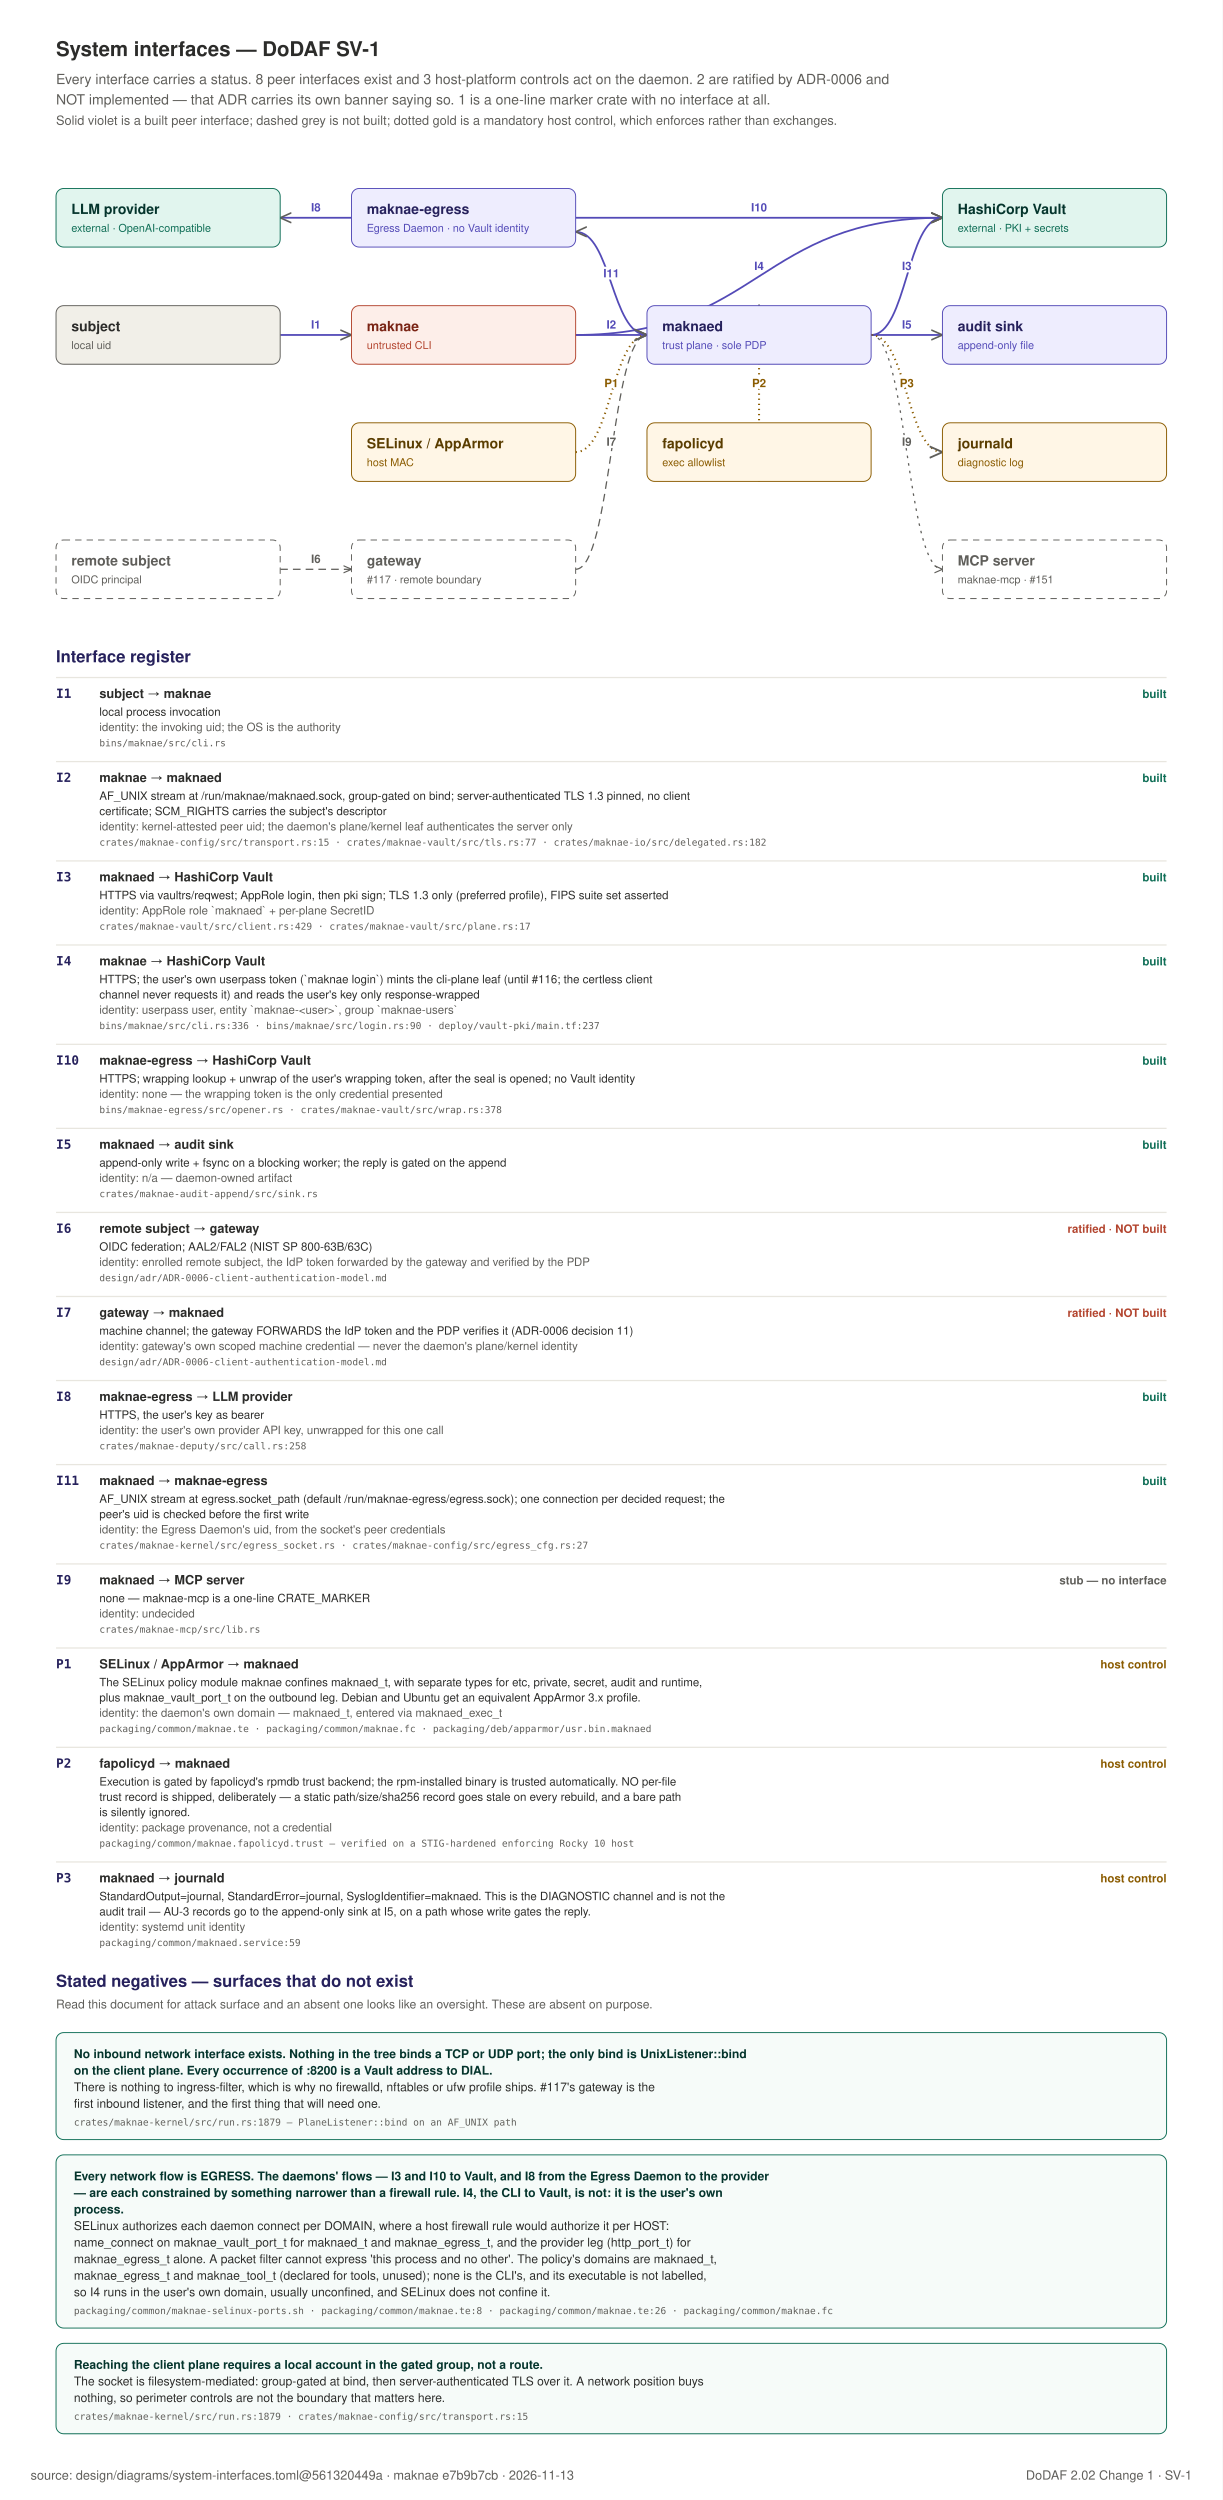
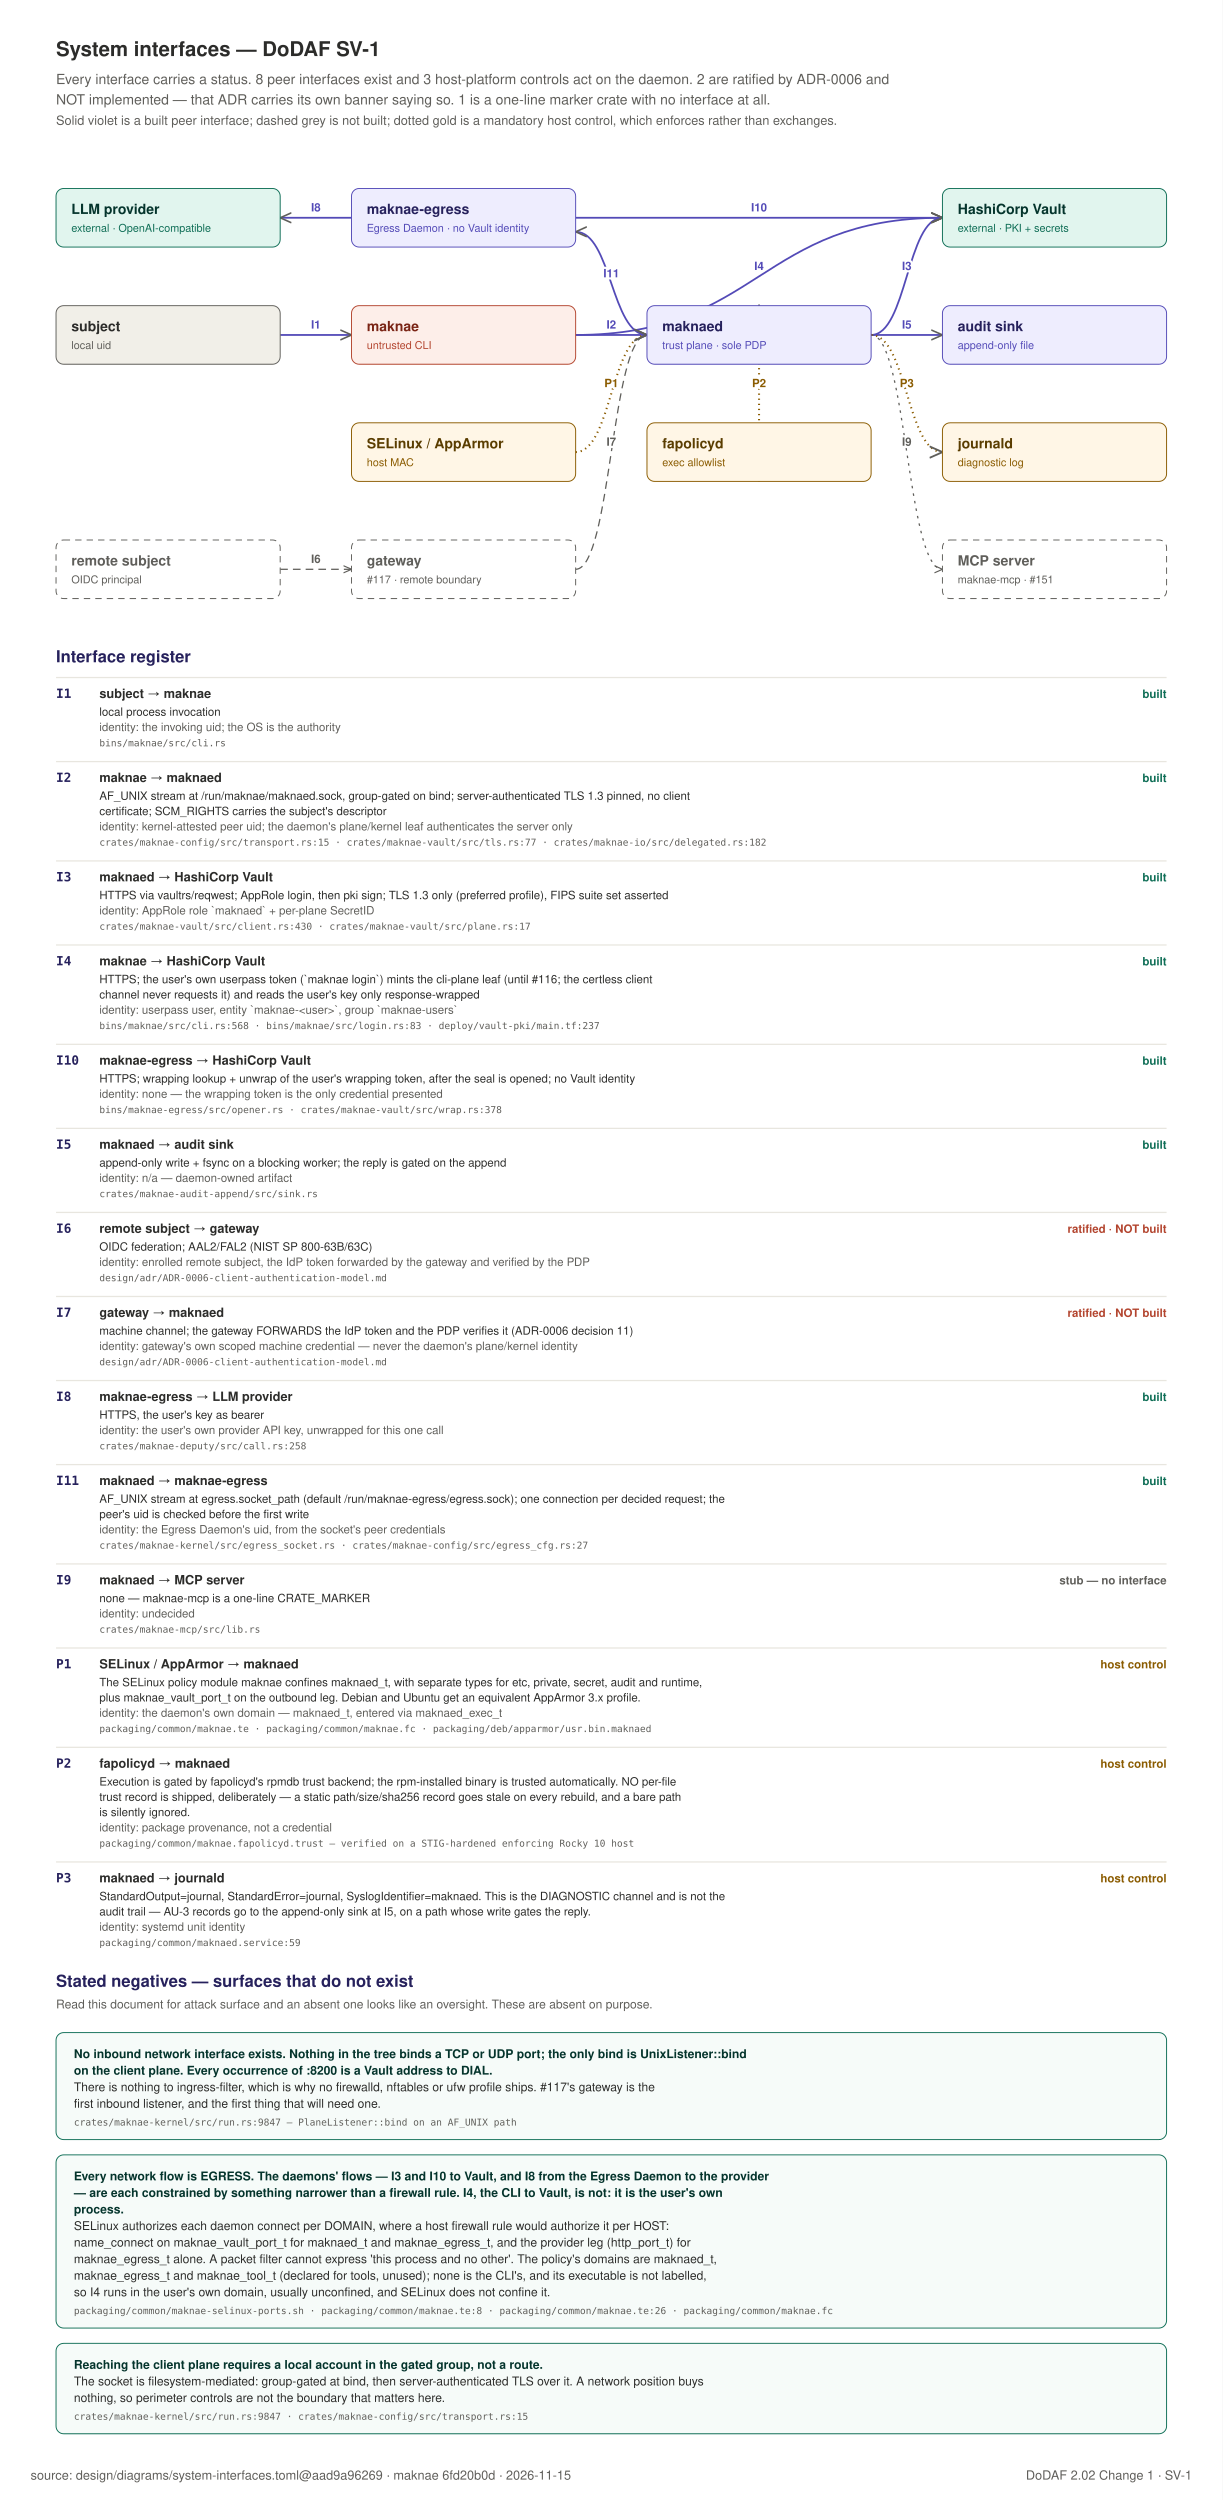
<svg xmlns="http://www.w3.org/2000/svg" width="960" height="1963" viewBox="0 0 960 1963" role="img">
  <rect x="0" y="0" width="960" height="1963" fill="#FFFFFF" />
  <text x="44" y="44" text-anchor="start" font-family="Helvetica, Arial, sans-serif" font-size="16" font-weight="600" fill="#2C2C2A">System interfaces — DoDAF SV-1</text>
  <text x="44" y="66" text-anchor="start" font-family="Helvetica, Arial, sans-serif" font-size="11" font-weight="400" fill="#5F5E5A">Every interface carries a status. 8 peer interfaces exist and 3 host-platform controls act on the daemon. 2 are ratified by ADR-0006 and</text>
  <text x="44" y="82" text-anchor="start" font-family="Helvetica, Arial, sans-serif" font-size="11" font-weight="400" fill="#5F5E5A">NOT implemented — that ADR carries its own banner saying so. 1 is a one-line marker crate with no interface at all.</text>
  <text x="44" y="98" text-anchor="start" font-family="Helvetica, Arial, sans-serif" font-size="10" font-weight="400" fill="#5F5E5A">Solid violet is a built peer interface; dashed grey is not built; dotted gold is a mandatory host control, which enforces rather than exchanges.</text>
  <defs>
    <marker id="if" viewBox="0 0 10 10" refX="9" refY="5" markerWidth="7" markerHeight="7" orient="auto-start-reverse">
      <path d="M 0 1 L 9 5 L 0 9" fill="none" stroke="#5F5E5A" stroke-width="1.3" />
    </marker>
  </defs>
  <path d="M 220 263 C 248 263 248 263 276 263" fill="none" stroke="#534AB7" stroke-width="1.4" marker-end="url(#if)" />
  <text x="248.0" y="258.0" text-anchor="middle" font-family="Helvetica, Arial, sans-serif" font-size="9" font-weight="700" fill="#534AB7" stroke="#FFFFFF" stroke-width="3.5" paint-order="stroke" stroke-linejoin="round">I1</text>
  <path d="M 452 263 C 480 263 480 263 508 263" fill="none" stroke="#534AB7" stroke-width="1.4" marker-end="url(#if)" />
  <text x="480.0" y="258.0" text-anchor="middle" font-family="Helvetica, Arial, sans-serif" font-size="9" font-weight="700" fill="#534AB7" stroke="#FFFFFF" stroke-width="3.5" paint-order="stroke" stroke-linejoin="round">I2</text>
  <path d="M 684 263 C 712 263 712 171 740 171" fill="none" stroke="#534AB7" stroke-width="1.4" marker-end="url(#if)" />
  <text x="712.0" y="212.0" text-anchor="middle" font-family="Helvetica, Arial, sans-serif" font-size="9" font-weight="700" fill="#534AB7" stroke="#FFFFFF" stroke-width="3.5" paint-order="stroke" stroke-linejoin="round">I3</text>
  <path d="M 452 263 C 596 263 596 171 740 171" fill="none" stroke="#534AB7" stroke-width="1.4" marker-end="url(#if)" />
  <text x="596.0" y="212.0" text-anchor="middle" font-family="Helvetica, Arial, sans-serif" font-size="9" font-weight="700" fill="#534AB7" stroke="#FFFFFF" stroke-width="3.5" paint-order="stroke" stroke-linejoin="round">I4</text>
  <path d="M 452 171 C 596 171 596 171 740 171" fill="none" stroke="#534AB7" stroke-width="1.4" marker-end="url(#if)" />
  <text x="596.0" y="166.0" text-anchor="middle" font-family="Helvetica, Arial, sans-serif" font-size="9" font-weight="700" fill="#534AB7" stroke="#FFFFFF" stroke-width="3.5" paint-order="stroke" stroke-linejoin="round">I10</text>
  <path d="M 684 263 C 712 263 712 263 740 263" fill="none" stroke="#534AB7" stroke-width="1.4" marker-end="url(#if)" />
  <text x="712.0" y="258.0" text-anchor="middle" font-family="Helvetica, Arial, sans-serif" font-size="9" font-weight="700" fill="#534AB7" stroke="#FFFFFF" stroke-width="3.5" paint-order="stroke" stroke-linejoin="round">I5</text>
  <path d="M 220 447 C 248 447 248 447 276 447" fill="none" stroke="#5F5E5A" stroke-width="1" stroke-dasharray="6 4" marker-end="url(#if)" />
  <text x="248.0" y="442.0" text-anchor="middle" font-family="Helvetica, Arial, sans-serif" font-size="9" font-weight="700" fill="#5F5E5A" stroke="#FFFFFF" stroke-width="3.5" paint-order="stroke" stroke-linejoin="round">I6</text>
  <path d="M 452 447 C 480 447 480 263 508 263" fill="none" stroke="#5F5E5A" stroke-width="1" stroke-dasharray="6 4" marker-end="url(#if)" />
  <text x="480.0" y="350.0" text-anchor="middle" font-family="Helvetica, Arial, sans-serif" font-size="9" font-weight="700" fill="#5F5E5A" stroke="#FFFFFF" stroke-width="3.5" paint-order="stroke" stroke-linejoin="round">I7</text>
  <path d="M 276 171 C 248 171 248 171 220 171" fill="none" stroke="#534AB7" stroke-width="1.4" marker-end="url(#if)" />
  <text x="248.0" y="166.0" text-anchor="middle" font-family="Helvetica, Arial, sans-serif" font-size="9" font-weight="700" fill="#534AB7" stroke="#FFFFFF" stroke-width="3.5" paint-order="stroke" stroke-linejoin="round">I8</text>
  <path d="M 508 263 C 480 263 480 182 452 182" fill="none" stroke="#534AB7" stroke-width="1.4" marker-end="url(#if)" />
  <text x="480.0" y="217.75" text-anchor="middle" font-family="Helvetica, Arial, sans-serif" font-size="9" font-weight="700" fill="#534AB7" stroke="#FFFFFF" stroke-width="3.5" paint-order="stroke" stroke-linejoin="round">I11</text>
  <path d="M 684 263 C 712 263 712 447 740 447" fill="none" stroke="#5F5E5A" stroke-width="1" stroke-dasharray="2 4" marker-end="url(#if)" />
  <text x="712.0" y="350.0" text-anchor="middle" font-family="Helvetica, Arial, sans-serif" font-size="9" font-weight="700" fill="#5F5E5A" stroke="#FFFFFF" stroke-width="3.5" paint-order="stroke" stroke-linejoin="round">I9</text>
  <path d="M 452 355 C 480 355 480 263 508 263" fill="none" stroke="#8A5B00" stroke-width="1.6" stroke-dasharray="1 3" marker-end="url(#if)" />
  <text x="480.0" y="304.0" text-anchor="middle" font-family="Helvetica, Arial, sans-serif" font-size="9" font-weight="700" fill="#8A5B00" stroke="#FFFFFF" stroke-width="3.5" paint-order="stroke" stroke-linejoin="round">P1</text>
  <path d="M 596 378 C 596 378 596 240 596 240" fill="none" stroke="#8A5B00" stroke-width="1.6" stroke-dasharray="1 3" marker-end="url(#if)" />
  <text x="596.0" y="304.0" text-anchor="middle" font-family="Helvetica, Arial, sans-serif" font-size="9" font-weight="700" fill="#8A5B00" stroke="#FFFFFF" stroke-width="3.5" paint-order="stroke" stroke-linejoin="round">P2</text>
  <path d="M 684 263 C 712 263 712 355 740 355" fill="none" stroke="#8A5B00" stroke-width="1.6" stroke-dasharray="1 3" marker-end="url(#if)" />
  <text x="712.0" y="304.0" text-anchor="middle" font-family="Helvetica, Arial, sans-serif" font-size="9" font-weight="700" fill="#8A5B00" stroke="#FFFFFF" stroke-width="3.5" paint-order="stroke" stroke-linejoin="round">P3</text>
  <rect x="44" y="240" width="176" height="46" rx="6" fill="#F1EFE8" stroke="#5F5E5A" stroke-width="0.75" />
  <text x="56" y="260" text-anchor="start" font-family="Helvetica, Arial, sans-serif" font-size="11" font-weight="600" fill="#2C2C2A">subject</text>
  <text x="56" y="274" text-anchor="start" font-family="Helvetica, Arial, sans-serif" font-size="8.5" font-weight="400" fill="#5F5E5A">local uid</text>
  <rect x="276" y="240" width="176" height="46" rx="6" fill="#FDEEE9" stroke="#B3452F" stroke-width="0.75" />
  <text x="288" y="260" text-anchor="start" font-family="Helvetica, Arial, sans-serif" font-size="11" font-weight="600" fill="#7A2415">maknae</text>
  <text x="288" y="274" text-anchor="start" font-family="Helvetica, Arial, sans-serif" font-size="8.5" font-weight="400" fill="#B3452F">untrusted CLI</text>
  <rect x="508" y="240" width="176" height="46" rx="6" fill="#EEEDFE" stroke="#534AB7" stroke-width="0.75" />
  <text x="520" y="260" text-anchor="start" font-family="Helvetica, Arial, sans-serif" font-size="11" font-weight="600" fill="#26215C">maknaed</text>
  <text x="520" y="274" text-anchor="start" font-family="Helvetica, Arial, sans-serif" font-size="8.5" font-weight="400" fill="#534AB7">trust plane · sole PDP</text>
  <rect x="740" y="148" width="176" height="46" rx="6" fill="#E1F5EE" stroke="#0F6E56" stroke-width="0.75" />
  <text x="752" y="168" text-anchor="start" font-family="Helvetica, Arial, sans-serif" font-size="11" font-weight="600" fill="#04342C">HashiCorp Vault</text>
  <text x="752" y="182" text-anchor="start" font-family="Helvetica, Arial, sans-serif" font-size="8.5" font-weight="400" fill="#0F6E56">external · PKI + secrets</text>
  <rect x="276" y="148" width="176" height="46" rx="6" fill="#EEEDFE" stroke="#534AB7" stroke-width="0.75" />
  <text x="288" y="168" text-anchor="start" font-family="Helvetica, Arial, sans-serif" font-size="11" font-weight="600" fill="#26215C">maknae-egress</text>
  <text x="288" y="182" text-anchor="start" font-family="Helvetica, Arial, sans-serif" font-size="8.5" font-weight="400" fill="#534AB7">Egress Daemon · no Vault identity</text>
  <rect x="740" y="240" width="176" height="46" rx="6" fill="#EEEDFE" stroke="#534AB7" stroke-width="0.75" />
  <text x="752" y="260" text-anchor="start" font-family="Helvetica, Arial, sans-serif" font-size="11" font-weight="600" fill="#26215C">audit sink</text>
  <text x="752" y="274" text-anchor="start" font-family="Helvetica, Arial, sans-serif" font-size="8.5" font-weight="400" fill="#534AB7">append-only file</text>
  <rect x="276" y="424" width="176" height="46" rx="6" fill="#FFFFFF" stroke="#5F5E5A" stroke-width="0.75" stroke-dasharray="5 4" />
  <text x="288" y="444" text-anchor="start" font-family="Helvetica, Arial, sans-serif" font-size="11" font-weight="600" fill="#5F5E5A">gateway</text>
  <text x="288" y="458" text-anchor="start" font-family="Helvetica, Arial, sans-serif" font-size="8.5" font-weight="400" fill="#5F5E5A">#117 · remote boundary</text>
  <rect x="44" y="424" width="176" height="46" rx="6" fill="#FFFFFF" stroke="#5F5E5A" stroke-width="0.75" stroke-dasharray="5 4" />
  <text x="56" y="444" text-anchor="start" font-family="Helvetica, Arial, sans-serif" font-size="11" font-weight="600" fill="#5F5E5A">remote subject</text>
  <text x="56" y="458" text-anchor="start" font-family="Helvetica, Arial, sans-serif" font-size="8.5" font-weight="400" fill="#5F5E5A">OIDC principal</text>
  <rect x="44" y="148" width="176" height="46" rx="6" fill="#E1F5EE" stroke="#0F6E56" stroke-width="0.75" />
  <text x="56" y="168" text-anchor="start" font-family="Helvetica, Arial, sans-serif" font-size="11" font-weight="600" fill="#04342C">LLM provider</text>
  <text x="56" y="182" text-anchor="start" font-family="Helvetica, Arial, sans-serif" font-size="8.5" font-weight="400" fill="#0F6E56">external · OpenAI-compatible</text>
  <rect x="740" y="424" width="176" height="46" rx="6" fill="#FFFFFF" stroke="#5F5E5A" stroke-width="0.75" stroke-dasharray="5 4" />
  <text x="752" y="444" text-anchor="start" font-family="Helvetica, Arial, sans-serif" font-size="11" font-weight="600" fill="#5F5E5A">MCP server</text>
  <text x="752" y="458" text-anchor="start" font-family="Helvetica, Arial, sans-serif" font-size="8.5" font-weight="400" fill="#5F5E5A">maknae-mcp · #151</text>
  <rect x="276" y="332" width="176" height="46" rx="6" fill="#FFF6E6" stroke="#8A5B00" stroke-width="0.75" />
  <text x="288" y="352" text-anchor="start" font-family="Helvetica, Arial, sans-serif" font-size="11" font-weight="600" fill="#5A3D00">SELinux / AppArmor</text>
  <text x="288" y="366" text-anchor="start" font-family="Helvetica, Arial, sans-serif" font-size="8.5" font-weight="400" fill="#8A5B00">host MAC</text>
  <rect x="508" y="332" width="176" height="46" rx="6" fill="#FFF6E6" stroke="#8A5B00" stroke-width="0.75" />
  <text x="520" y="352" text-anchor="start" font-family="Helvetica, Arial, sans-serif" font-size="11" font-weight="600" fill="#5A3D00">fapolicyd</text>
  <text x="520" y="366" text-anchor="start" font-family="Helvetica, Arial, sans-serif" font-size="8.5" font-weight="400" fill="#8A5B00">exec allowlist</text>
  <rect x="740" y="332" width="176" height="46" rx="6" fill="#FFF6E6" stroke="#8A5B00" stroke-width="0.75" />
  <text x="752" y="352" text-anchor="start" font-family="Helvetica, Arial, sans-serif" font-size="11" font-weight="600" fill="#5A3D00">journald</text>
  <text x="752" y="366" text-anchor="start" font-family="Helvetica, Arial, sans-serif" font-size="8.5" font-weight="400" fill="#8A5B00">diagnostic log</text>
  <text x="44" y="520" text-anchor="start" font-family="Helvetica, Arial, sans-serif" font-size="13" font-weight="600" fill="#26215C">Interface register</text>
  <line x1="44" y1="532" x2="916" y2="532" stroke="#E8E6DF" stroke-width="1" />
  <text x="44" y="548" text-anchor="start" font-family="ui-monospace, SFMono-Regular, Menlo, monospace" font-size="10" font-weight="700" fill="#26215C">I1</text>
  <text x="78" y="548" text-anchor="start" font-family="Helvetica, Arial, sans-serif" font-size="10" font-weight="600" fill="#2C2C2A">subject  →  maknae</text>
  <text x="916" y="548" text-anchor="end" font-family="Helvetica, Arial, sans-serif" font-size="9" font-weight="700" fill="#0F6E56">built</text>
  <text x="78" y="562" text-anchor="start" font-family="Helvetica, Arial, sans-serif" font-size="9" font-weight="400" fill="#2C2C2A">local process invocation</text>
  <text x="78" y="574" text-anchor="start" font-family="Helvetica, Arial, sans-serif" font-size="9" font-weight="400" fill="#5F5E5A">identity: the invoking uid; the OS is the authority</text>
  <text x="78" y="586" text-anchor="start" font-family="ui-monospace, SFMono-Regular, Menlo, monospace" font-size="7.5" font-weight="400" fill="#5F5E5A">bins/maknae/src/cli.rs</text>
  <line x1="44" y1="598" x2="916" y2="598" stroke="#E8E6DF" stroke-width="1" />
  <text x="44" y="614" text-anchor="start" font-family="ui-monospace, SFMono-Regular, Menlo, monospace" font-size="10" font-weight="700" fill="#26215C">I2</text>
  <text x="78" y="614" text-anchor="start" font-family="Helvetica, Arial, sans-serif" font-size="10" font-weight="600" fill="#2C2C2A">maknae  →  maknaed</text>
  <text x="916" y="614" text-anchor="end" font-family="Helvetica, Arial, sans-serif" font-size="9" font-weight="700" fill="#0F6E56">built</text>
  <text x="78" y="628" text-anchor="start" font-family="Helvetica, Arial, sans-serif" font-size="9" font-weight="400" fill="#2C2C2A">AF_UNIX stream at /run/maknae/maknaed.sock, group-gated on bind; server-authenticated TLS 1.3 pinned, no client</text>
  <text x="78" y="640" text-anchor="start" font-family="Helvetica, Arial, sans-serif" font-size="9" font-weight="400" fill="#2C2C2A">certificate; SCM_RIGHTS carries the subject's descriptor</text>
  <text x="78" y="652" text-anchor="start" font-family="Helvetica, Arial, sans-serif" font-size="9" font-weight="400" fill="#5F5E5A">identity: kernel-attested peer uid; the daemon's plane/kernel leaf authenticates the server only</text>
  <text x="78" y="664" text-anchor="start" font-family="ui-monospace, SFMono-Regular, Menlo, monospace" font-size="7.5" font-weight="400" fill="#5F5E5A">crates/maknae-config/src/transport.rs:15 · crates/maknae-vault/src/tls.rs:77 · crates/maknae-io/src/delegated.rs:182</text>
  <line x1="44" y1="676" x2="916" y2="676" stroke="#E8E6DF" stroke-width="1" />
  <text x="44" y="692" text-anchor="start" font-family="ui-monospace, SFMono-Regular, Menlo, monospace" font-size="10" font-weight="700" fill="#26215C">I3</text>
  <text x="78" y="692" text-anchor="start" font-family="Helvetica, Arial, sans-serif" font-size="10" font-weight="600" fill="#2C2C2A">maknaed  →  HashiCorp Vault</text>
  <text x="916" y="692" text-anchor="end" font-family="Helvetica, Arial, sans-serif" font-size="9" font-weight="700" fill="#0F6E56">built</text>
  <text x="78" y="706" text-anchor="start" font-family="Helvetica, Arial, sans-serif" font-size="9" font-weight="400" fill="#2C2C2A">HTTPS via vaultrs/reqwest; AppRole login, then pki sign; TLS 1.3 only (preferred profile), FIPS suite set asserted</text>
  <text x="78" y="718" text-anchor="start" font-family="Helvetica, Arial, sans-serif" font-size="9" font-weight="400" fill="#5F5E5A">identity: AppRole role `maknaed` + per-plane SecretID</text>
-   <text x="78" y="730" text-anchor="start" font-family="ui-monospace, SFMono-Regular, Menlo, monospace" font-size="7.5" font-weight="400" fill="#5F5E5A">crates/maknae-vault/src/client.rs:429 · crates/maknae-vault/src/plane.rs:17</text>
+   <text x="78" y="730" text-anchor="start" font-family="ui-monospace, SFMono-Regular, Menlo, monospace" font-size="7.5" font-weight="400" fill="#5F5E5A">crates/maknae-vault/src/client.rs:430 · crates/maknae-vault/src/plane.rs:17</text>
  <line x1="44" y1="742" x2="916" y2="742" stroke="#E8E6DF" stroke-width="1" />
  <text x="44" y="758" text-anchor="start" font-family="ui-monospace, SFMono-Regular, Menlo, monospace" font-size="10" font-weight="700" fill="#26215C">I4</text>
  <text x="78" y="758" text-anchor="start" font-family="Helvetica, Arial, sans-serif" font-size="10" font-weight="600" fill="#2C2C2A">maknae  →  HashiCorp Vault</text>
  <text x="916" y="758" text-anchor="end" font-family="Helvetica, Arial, sans-serif" font-size="9" font-weight="700" fill="#0F6E56">built</text>
  <text x="78" y="772" text-anchor="start" font-family="Helvetica, Arial, sans-serif" font-size="9" font-weight="400" fill="#2C2C2A">HTTPS; the user's own userpass token (`maknae login`) mints the cli-plane leaf (until #116; the certless client</text>
  <text x="78" y="784" text-anchor="start" font-family="Helvetica, Arial, sans-serif" font-size="9" font-weight="400" fill="#2C2C2A">channel never requests it) and reads the user's key only response-wrapped</text>
  <text x="78" y="796" text-anchor="start" font-family="Helvetica, Arial, sans-serif" font-size="9" font-weight="400" fill="#5F5E5A">identity: userpass user, entity `maknae-&lt;user&gt;`, group `maknae-users`</text>
-   <text x="78" y="808" text-anchor="start" font-family="ui-monospace, SFMono-Regular, Menlo, monospace" font-size="7.5" font-weight="400" fill="#5F5E5A">bins/maknae/src/cli.rs:336 · bins/maknae/src/login.rs:90 · deploy/vault-pki/main.tf:237</text>
+   <text x="78" y="808" text-anchor="start" font-family="ui-monospace, SFMono-Regular, Menlo, monospace" font-size="7.5" font-weight="400" fill="#5F5E5A">bins/maknae/src/cli.rs:568 · bins/maknae/src/login.rs:83 · deploy/vault-pki/main.tf:237</text>
  <line x1="44" y1="820" x2="916" y2="820" stroke="#E8E6DF" stroke-width="1" />
  <text x="44" y="836" text-anchor="start" font-family="ui-monospace, SFMono-Regular, Menlo, monospace" font-size="10" font-weight="700" fill="#26215C">I10</text>
  <text x="78" y="836" text-anchor="start" font-family="Helvetica, Arial, sans-serif" font-size="10" font-weight="600" fill="#2C2C2A">maknae-egress  →  HashiCorp Vault</text>
  <text x="916" y="836" text-anchor="end" font-family="Helvetica, Arial, sans-serif" font-size="9" font-weight="700" fill="#0F6E56">built</text>
  <text x="78" y="850" text-anchor="start" font-family="Helvetica, Arial, sans-serif" font-size="9" font-weight="400" fill="#2C2C2A">HTTPS; wrapping lookup + unwrap of the user's wrapping token, after the seal is opened; no Vault identity</text>
  <text x="78" y="862" text-anchor="start" font-family="Helvetica, Arial, sans-serif" font-size="9" font-weight="400" fill="#5F5E5A">identity: none — the wrapping token is the only credential presented</text>
  <text x="78" y="874" text-anchor="start" font-family="ui-monospace, SFMono-Regular, Menlo, monospace" font-size="7.5" font-weight="400" fill="#5F5E5A">bins/maknae-egress/src/opener.rs · crates/maknae-vault/src/wrap.rs:378</text>
  <line x1="44" y1="886" x2="916" y2="886" stroke="#E8E6DF" stroke-width="1" />
  <text x="44" y="902" text-anchor="start" font-family="ui-monospace, SFMono-Regular, Menlo, monospace" font-size="10" font-weight="700" fill="#26215C">I5</text>
  <text x="78" y="902" text-anchor="start" font-family="Helvetica, Arial, sans-serif" font-size="10" font-weight="600" fill="#2C2C2A">maknaed  →  audit sink</text>
  <text x="916" y="902" text-anchor="end" font-family="Helvetica, Arial, sans-serif" font-size="9" font-weight="700" fill="#0F6E56">built</text>
  <text x="78" y="916" text-anchor="start" font-family="Helvetica, Arial, sans-serif" font-size="9" font-weight="400" fill="#2C2C2A">append-only write + fsync on a blocking worker; the reply is gated on the append</text>
  <text x="78" y="928" text-anchor="start" font-family="Helvetica, Arial, sans-serif" font-size="9" font-weight="400" fill="#5F5E5A">identity: n/a — daemon-owned artifact</text>
  <text x="78" y="940" text-anchor="start" font-family="ui-monospace, SFMono-Regular, Menlo, monospace" font-size="7.5" font-weight="400" fill="#5F5E5A">crates/maknae-audit-append/src/sink.rs</text>
  <line x1="44" y1="952" x2="916" y2="952" stroke="#E8E6DF" stroke-width="1" />
  <text x="44" y="968" text-anchor="start" font-family="ui-monospace, SFMono-Regular, Menlo, monospace" font-size="10" font-weight="700" fill="#26215C">I6</text>
  <text x="78" y="968" text-anchor="start" font-family="Helvetica, Arial, sans-serif" font-size="10" font-weight="600" fill="#2C2C2A">remote subject  →  gateway</text>
  <text x="916" y="968" text-anchor="end" font-family="Helvetica, Arial, sans-serif" font-size="9" font-weight="700" fill="#B3452F">ratified · NOT built</text>
  <text x="78" y="982" text-anchor="start" font-family="Helvetica, Arial, sans-serif" font-size="9" font-weight="400" fill="#2C2C2A">OIDC federation; AAL2/FAL2 (NIST SP 800-63B/63C)</text>
  <text x="78" y="994" text-anchor="start" font-family="Helvetica, Arial, sans-serif" font-size="9" font-weight="400" fill="#5F5E5A">identity: enrolled remote subject, the IdP token forwarded by the gateway and verified by the PDP</text>
  <text x="78" y="1006" text-anchor="start" font-family="ui-monospace, SFMono-Regular, Menlo, monospace" font-size="7.5" font-weight="400" fill="#5F5E5A">design/adr/ADR-0006-client-authentication-model.md</text>
  <line x1="44" y1="1018" x2="916" y2="1018" stroke="#E8E6DF" stroke-width="1" />
  <text x="44" y="1034" text-anchor="start" font-family="ui-monospace, SFMono-Regular, Menlo, monospace" font-size="10" font-weight="700" fill="#26215C">I7</text>
  <text x="78" y="1034" text-anchor="start" font-family="Helvetica, Arial, sans-serif" font-size="10" font-weight="600" fill="#2C2C2A">gateway  →  maknaed</text>
  <text x="916" y="1034" text-anchor="end" font-family="Helvetica, Arial, sans-serif" font-size="9" font-weight="700" fill="#B3452F">ratified · NOT built</text>
  <text x="78" y="1048" text-anchor="start" font-family="Helvetica, Arial, sans-serif" font-size="9" font-weight="400" fill="#2C2C2A">machine channel; the gateway FORWARDS the IdP token and the PDP verifies it (ADR-0006 decision 11)</text>
  <text x="78" y="1060" text-anchor="start" font-family="Helvetica, Arial, sans-serif" font-size="9" font-weight="400" fill="#5F5E5A">identity: gateway's own scoped machine credential — never the daemon's plane/kernel identity</text>
  <text x="78" y="1072" text-anchor="start" font-family="ui-monospace, SFMono-Regular, Menlo, monospace" font-size="7.5" font-weight="400" fill="#5F5E5A">design/adr/ADR-0006-client-authentication-model.md</text>
  <line x1="44" y1="1084" x2="916" y2="1084" stroke="#E8E6DF" stroke-width="1" />
  <text x="44" y="1100" text-anchor="start" font-family="ui-monospace, SFMono-Regular, Menlo, monospace" font-size="10" font-weight="700" fill="#26215C">I8</text>
  <text x="78" y="1100" text-anchor="start" font-family="Helvetica, Arial, sans-serif" font-size="10" font-weight="600" fill="#2C2C2A">maknae-egress  →  LLM provider</text>
  <text x="916" y="1100" text-anchor="end" font-family="Helvetica, Arial, sans-serif" font-size="9" font-weight="700" fill="#0F6E56">built</text>
  <text x="78" y="1114" text-anchor="start" font-family="Helvetica, Arial, sans-serif" font-size="9" font-weight="400" fill="#2C2C2A">HTTPS, the user's key as bearer</text>
  <text x="78" y="1126" text-anchor="start" font-family="Helvetica, Arial, sans-serif" font-size="9" font-weight="400" fill="#5F5E5A">identity: the user's own provider API key, unwrapped for this one call</text>
  <text x="78" y="1138" text-anchor="start" font-family="ui-monospace, SFMono-Regular, Menlo, monospace" font-size="7.5" font-weight="400" fill="#5F5E5A">crates/maknae-deputy/src/call.rs:258</text>
  <line x1="44" y1="1150" x2="916" y2="1150" stroke="#E8E6DF" stroke-width="1" />
  <text x="44" y="1166" text-anchor="start" font-family="ui-monospace, SFMono-Regular, Menlo, monospace" font-size="10" font-weight="700" fill="#26215C">I11</text>
  <text x="78" y="1166" text-anchor="start" font-family="Helvetica, Arial, sans-serif" font-size="10" font-weight="600" fill="#2C2C2A">maknaed  →  maknae-egress</text>
  <text x="916" y="1166" text-anchor="end" font-family="Helvetica, Arial, sans-serif" font-size="9" font-weight="700" fill="#0F6E56">built</text>
  <text x="78" y="1180" text-anchor="start" font-family="Helvetica, Arial, sans-serif" font-size="9" font-weight="400" fill="#2C2C2A">AF_UNIX stream at egress.socket_path (default /run/maknae-egress/egress.sock); one connection per decided request; the</text>
  <text x="78" y="1192" text-anchor="start" font-family="Helvetica, Arial, sans-serif" font-size="9" font-weight="400" fill="#2C2C2A">peer's uid is checked before the first write</text>
  <text x="78" y="1204" text-anchor="start" font-family="Helvetica, Arial, sans-serif" font-size="9" font-weight="400" fill="#5F5E5A">identity: the Egress Daemon's uid, from the socket's peer credentials</text>
  <text x="78" y="1216" text-anchor="start" font-family="ui-monospace, SFMono-Regular, Menlo, monospace" font-size="7.5" font-weight="400" fill="#5F5E5A">crates/maknae-kernel/src/egress_socket.rs · crates/maknae-config/src/egress_cfg.rs:27</text>
  <line x1="44" y1="1228" x2="916" y2="1228" stroke="#E8E6DF" stroke-width="1" />
  <text x="44" y="1244" text-anchor="start" font-family="ui-monospace, SFMono-Regular, Menlo, monospace" font-size="10" font-weight="700" fill="#26215C">I9</text>
  <text x="78" y="1244" text-anchor="start" font-family="Helvetica, Arial, sans-serif" font-size="10" font-weight="600" fill="#2C2C2A">maknaed  →  MCP server</text>
  <text x="916" y="1244" text-anchor="end" font-family="Helvetica, Arial, sans-serif" font-size="9" font-weight="700" fill="#5F5E5A">stub — no interface</text>
  <text x="78" y="1258" text-anchor="start" font-family="Helvetica, Arial, sans-serif" font-size="9" font-weight="400" fill="#2C2C2A">none — maknae-mcp is a one-line CRATE_MARKER</text>
  <text x="78" y="1270" text-anchor="start" font-family="Helvetica, Arial, sans-serif" font-size="9" font-weight="400" fill="#5F5E5A">identity: undecided</text>
  <text x="78" y="1282" text-anchor="start" font-family="ui-monospace, SFMono-Regular, Menlo, monospace" font-size="7.5" font-weight="400" fill="#5F5E5A">crates/maknae-mcp/src/lib.rs</text>
  <line x1="44" y1="1294" x2="916" y2="1294" stroke="#E8E6DF" stroke-width="1" />
  <text x="44" y="1310" text-anchor="start" font-family="ui-monospace, SFMono-Regular, Menlo, monospace" font-size="10" font-weight="700" fill="#26215C">P1</text>
  <text x="78" y="1310" text-anchor="start" font-family="Helvetica, Arial, sans-serif" font-size="10" font-weight="600" fill="#2C2C2A">SELinux / AppArmor  →  maknaed</text>
  <text x="916" y="1310" text-anchor="end" font-family="Helvetica, Arial, sans-serif" font-size="9" font-weight="700" fill="#8A5B00">host control</text>
  <text x="78" y="1324" text-anchor="start" font-family="Helvetica, Arial, sans-serif" font-size="9" font-weight="400" fill="#2C2C2A">The SELinux policy module maknae confines maknaed_t, with separate types for etc, private, secret, audit and runtime,</text>
  <text x="78" y="1336" text-anchor="start" font-family="Helvetica, Arial, sans-serif" font-size="9" font-weight="400" fill="#2C2C2A">plus maknae_vault_port_t on the outbound leg. Debian and Ubuntu get an equivalent AppArmor 3.x profile.</text>
  <text x="78" y="1348" text-anchor="start" font-family="Helvetica, Arial, sans-serif" font-size="9" font-weight="400" fill="#5F5E5A">identity: the daemon's own domain — maknaed_t, entered via maknaed_exec_t</text>
  <text x="78" y="1360" text-anchor="start" font-family="ui-monospace, SFMono-Regular, Menlo, monospace" font-size="7.5" font-weight="400" fill="#5F5E5A">packaging/common/maknae.te · packaging/common/maknae.fc · packaging/deb/apparmor/usr.bin.maknaed</text>
  <line x1="44" y1="1372" x2="916" y2="1372" stroke="#E8E6DF" stroke-width="1" />
  <text x="44" y="1388" text-anchor="start" font-family="ui-monospace, SFMono-Regular, Menlo, monospace" font-size="10" font-weight="700" fill="#26215C">P2</text>
  <text x="78" y="1388" text-anchor="start" font-family="Helvetica, Arial, sans-serif" font-size="10" font-weight="600" fill="#2C2C2A">fapolicyd  →  maknaed</text>
  <text x="916" y="1388" text-anchor="end" font-family="Helvetica, Arial, sans-serif" font-size="9" font-weight="700" fill="#8A5B00">host control</text>
  <text x="78" y="1402" text-anchor="start" font-family="Helvetica, Arial, sans-serif" font-size="9" font-weight="400" fill="#2C2C2A">Execution is gated by fapolicyd's rpmdb trust backend; the rpm-installed binary is trusted automatically. NO per-file</text>
  <text x="78" y="1414" text-anchor="start" font-family="Helvetica, Arial, sans-serif" font-size="9" font-weight="400" fill="#2C2C2A">trust record is shipped, deliberately — a static path/size/sha256 record goes stale on every rebuild, and a bare path</text>
  <text x="78" y="1426" text-anchor="start" font-family="Helvetica, Arial, sans-serif" font-size="9" font-weight="400" fill="#2C2C2A">is silently ignored.</text>
  <text x="78" y="1438" text-anchor="start" font-family="Helvetica, Arial, sans-serif" font-size="9" font-weight="400" fill="#5F5E5A">identity: package provenance, not a credential</text>
  <text x="78" y="1450" text-anchor="start" font-family="ui-monospace, SFMono-Regular, Menlo, monospace" font-size="7.5" font-weight="400" fill="#5F5E5A">packaging/common/maknae.fapolicyd.trust — verified on a STIG-hardened enforcing Rocky 10 host</text>
  <line x1="44" y1="1462" x2="916" y2="1462" stroke="#E8E6DF" stroke-width="1" />
  <text x="44" y="1478" text-anchor="start" font-family="ui-monospace, SFMono-Regular, Menlo, monospace" font-size="10" font-weight="700" fill="#26215C">P3</text>
  <text x="78" y="1478" text-anchor="start" font-family="Helvetica, Arial, sans-serif" font-size="10" font-weight="600" fill="#2C2C2A">maknaed  →  journald</text>
  <text x="916" y="1478" text-anchor="end" font-family="Helvetica, Arial, sans-serif" font-size="9" font-weight="700" fill="#8A5B00">host control</text>
  <text x="78" y="1492" text-anchor="start" font-family="Helvetica, Arial, sans-serif" font-size="9" font-weight="400" fill="#2C2C2A">StandardOutput=journal, StandardError=journal, SyslogIdentifier=maknaed. This is the DIAGNOSTIC channel and is not the</text>
  <text x="78" y="1504" text-anchor="start" font-family="Helvetica, Arial, sans-serif" font-size="9" font-weight="400" fill="#2C2C2A">audit trail — AU-3 records go to the append-only sink at I5, on a path whose write gates the reply.</text>
  <text x="78" y="1516" text-anchor="start" font-family="Helvetica, Arial, sans-serif" font-size="9" font-weight="400" fill="#5F5E5A">identity: systemd unit identity</text>
  <text x="78" y="1528" text-anchor="start" font-family="ui-monospace, SFMono-Regular, Menlo, monospace" font-size="7.5" font-weight="400" fill="#5F5E5A">packaging/common/maknaed.service:59</text>
  <text x="44" y="1560" text-anchor="start" font-family="Helvetica, Arial, sans-serif" font-size="13" font-weight="600" fill="#26215C">Stated negatives — surfaces that do not exist</text>
  <text x="44" y="1577" text-anchor="start" font-family="Helvetica, Arial, sans-serif" font-size="9.5" font-weight="400" fill="#5F5E5A">Read this document for attack surface and an absent one looks like an oversight. These are absent on purpose.</text>
  <rect x="44" y="1596" width="872" height="84" rx="6" fill="#F6FBF9" stroke="#0F6E56" stroke-width="0.75" />
  <text x="58" y="1616" text-anchor="start" font-family="Helvetica, Arial, sans-serif" font-size="9.5" font-weight="600" fill="#04342C">No inbound network interface exists. Nothing in the tree binds a TCP or UDP port; the only bind is UnixListener::bind</text>
  <text x="58" y="1629" text-anchor="start" font-family="Helvetica, Arial, sans-serif" font-size="9.5" font-weight="600" fill="#04342C">on the client plane. Every occurrence of :8200 is a Vault address to DIAL.</text>
  <text x="58" y="1642" text-anchor="start" font-family="Helvetica, Arial, sans-serif" font-size="9.5" font-weight="400" fill="#2C2C2A">There is nothing to ingress-filter, which is why no firewalld, nftables or ufw profile ships. #117's gateway is the</text>
  <text x="58" y="1655" text-anchor="start" font-family="Helvetica, Arial, sans-serif" font-size="9.5" font-weight="400" fill="#2C2C2A">first inbound listener, and the first thing that will need one.</text>
-   <text x="58" y="1669" text-anchor="start" font-family="ui-monospace, SFMono-Regular, Menlo, monospace" font-size="7.5" font-weight="400" fill="#5F5E5A">crates/maknae-kernel/src/run.rs:1879 — PlaneListener::bind on an AF_UNIX path</text>
+   <text x="58" y="1669" text-anchor="start" font-family="ui-monospace, SFMono-Regular, Menlo, monospace" font-size="7.5" font-weight="400" fill="#5F5E5A">crates/maknae-kernel/src/run.rs:9847 — PlaneListener::bind on an AF_UNIX path</text>
  <rect x="44" y="1692" width="872" height="136" rx="6" fill="#F6FBF9" stroke="#0F6E56" stroke-width="0.75" />
  <text x="58" y="1712" text-anchor="start" font-family="Helvetica, Arial, sans-serif" font-size="9.5" font-weight="600" fill="#04342C">Every network flow is EGRESS. The daemons' flows — I3 and I10 to Vault, and I8 from the Egress Daemon to the provider</text>
  <text x="58" y="1725" text-anchor="start" font-family="Helvetica, Arial, sans-serif" font-size="9.5" font-weight="600" fill="#04342C">— are each constrained by something narrower than a firewall rule. I4, the CLI to Vault, is not: it is the user's own</text>
  <text x="58" y="1738" text-anchor="start" font-family="Helvetica, Arial, sans-serif" font-size="9.5" font-weight="600" fill="#04342C">process.</text>
  <text x="58" y="1751" text-anchor="start" font-family="Helvetica, Arial, sans-serif" font-size="9.5" font-weight="400" fill="#2C2C2A">SELinux authorizes each daemon connect per DOMAIN, where a host firewall rule would authorize it per HOST:</text>
  <text x="58" y="1764" text-anchor="start" font-family="Helvetica, Arial, sans-serif" font-size="9.5" font-weight="400" fill="#2C2C2A">name_connect on maknae_vault_port_t for maknaed_t and maknae_egress_t, and the provider leg (http_port_t) for</text>
  <text x="58" y="1777" text-anchor="start" font-family="Helvetica, Arial, sans-serif" font-size="9.5" font-weight="400" fill="#2C2C2A">maknae_egress_t alone. A packet filter cannot express 'this process and no other'. The policy's domains are maknaed_t,</text>
  <text x="58" y="1790" text-anchor="start" font-family="Helvetica, Arial, sans-serif" font-size="9.5" font-weight="400" fill="#2C2C2A">maknae_egress_t and maknae_tool_t (declared for tools, unused); none is the CLI's, and its executable is not labelled,</text>
  <text x="58" y="1803" text-anchor="start" font-family="Helvetica, Arial, sans-serif" font-size="9.5" font-weight="400" fill="#2C2C2A">so I4 runs in the user's own domain, usually unconfined, and SELinux does not confine it.</text>
  <text x="58" y="1817" text-anchor="start" font-family="ui-monospace, SFMono-Regular, Menlo, monospace" font-size="7.5" font-weight="400" fill="#5F5E5A">packaging/common/maknae-selinux-ports.sh · packaging/common/maknae.te:8 · packaging/common/maknae.te:26 · packaging/common/maknae.fc</text>
  <rect x="44" y="1840" width="872" height="71" rx="6" fill="#F6FBF9" stroke="#0F6E56" stroke-width="0.75" />
  <text x="58" y="1860" text-anchor="start" font-family="Helvetica, Arial, sans-serif" font-size="9.5" font-weight="600" fill="#04342C">Reaching the client plane requires a local account in the gated group, not a route.</text>
  <text x="58" y="1873" text-anchor="start" font-family="Helvetica, Arial, sans-serif" font-size="9.5" font-weight="400" fill="#2C2C2A">The socket is filesystem-mediated: group-gated at bind, then server-authenticated TLS over it. A network position buys</text>
  <text x="58" y="1886" text-anchor="start" font-family="Helvetica, Arial, sans-serif" font-size="9.5" font-weight="400" fill="#2C2C2A">nothing, so perimeter controls are not the boundary that matters here.</text>
-   <text x="58" y="1900" text-anchor="start" font-family="ui-monospace, SFMono-Regular, Menlo, monospace" font-size="7.5" font-weight="400" fill="#5F5E5A">crates/maknae-kernel/src/run.rs:1879 · crates/maknae-config/src/transport.rs:15</text>
-   <text x="24" y="1947" text-anchor="start" font-family="Helvetica, Arial, sans-serif" font-size="10" font-weight="400" fill="#5F5E5A">source: design/diagrams/system-interfaces.toml@561320449a · maknae e7b9b7cb · 2026-11-13</text>
+   <text x="58" y="1900" text-anchor="start" font-family="ui-monospace, SFMono-Regular, Menlo, monospace" font-size="7.5" font-weight="400" fill="#5F5E5A">crates/maknae-kernel/src/run.rs:9847 · crates/maknae-config/src/transport.rs:15</text>
+   <text x="24" y="1947" text-anchor="start" font-family="Helvetica, Arial, sans-serif" font-size="10" font-weight="400" fill="#5F5E5A">source: design/diagrams/system-interfaces.toml@aad9a96269 · maknae 6fd20b0d · 2026-11-15</text>
  <text x="936" y="1947" text-anchor="end" font-family="Helvetica, Arial, sans-serif" font-size="10" font-weight="400" fill="#5F5E5A">DoDAF 2.02 Change 1 · SV-1</text>
</svg>
